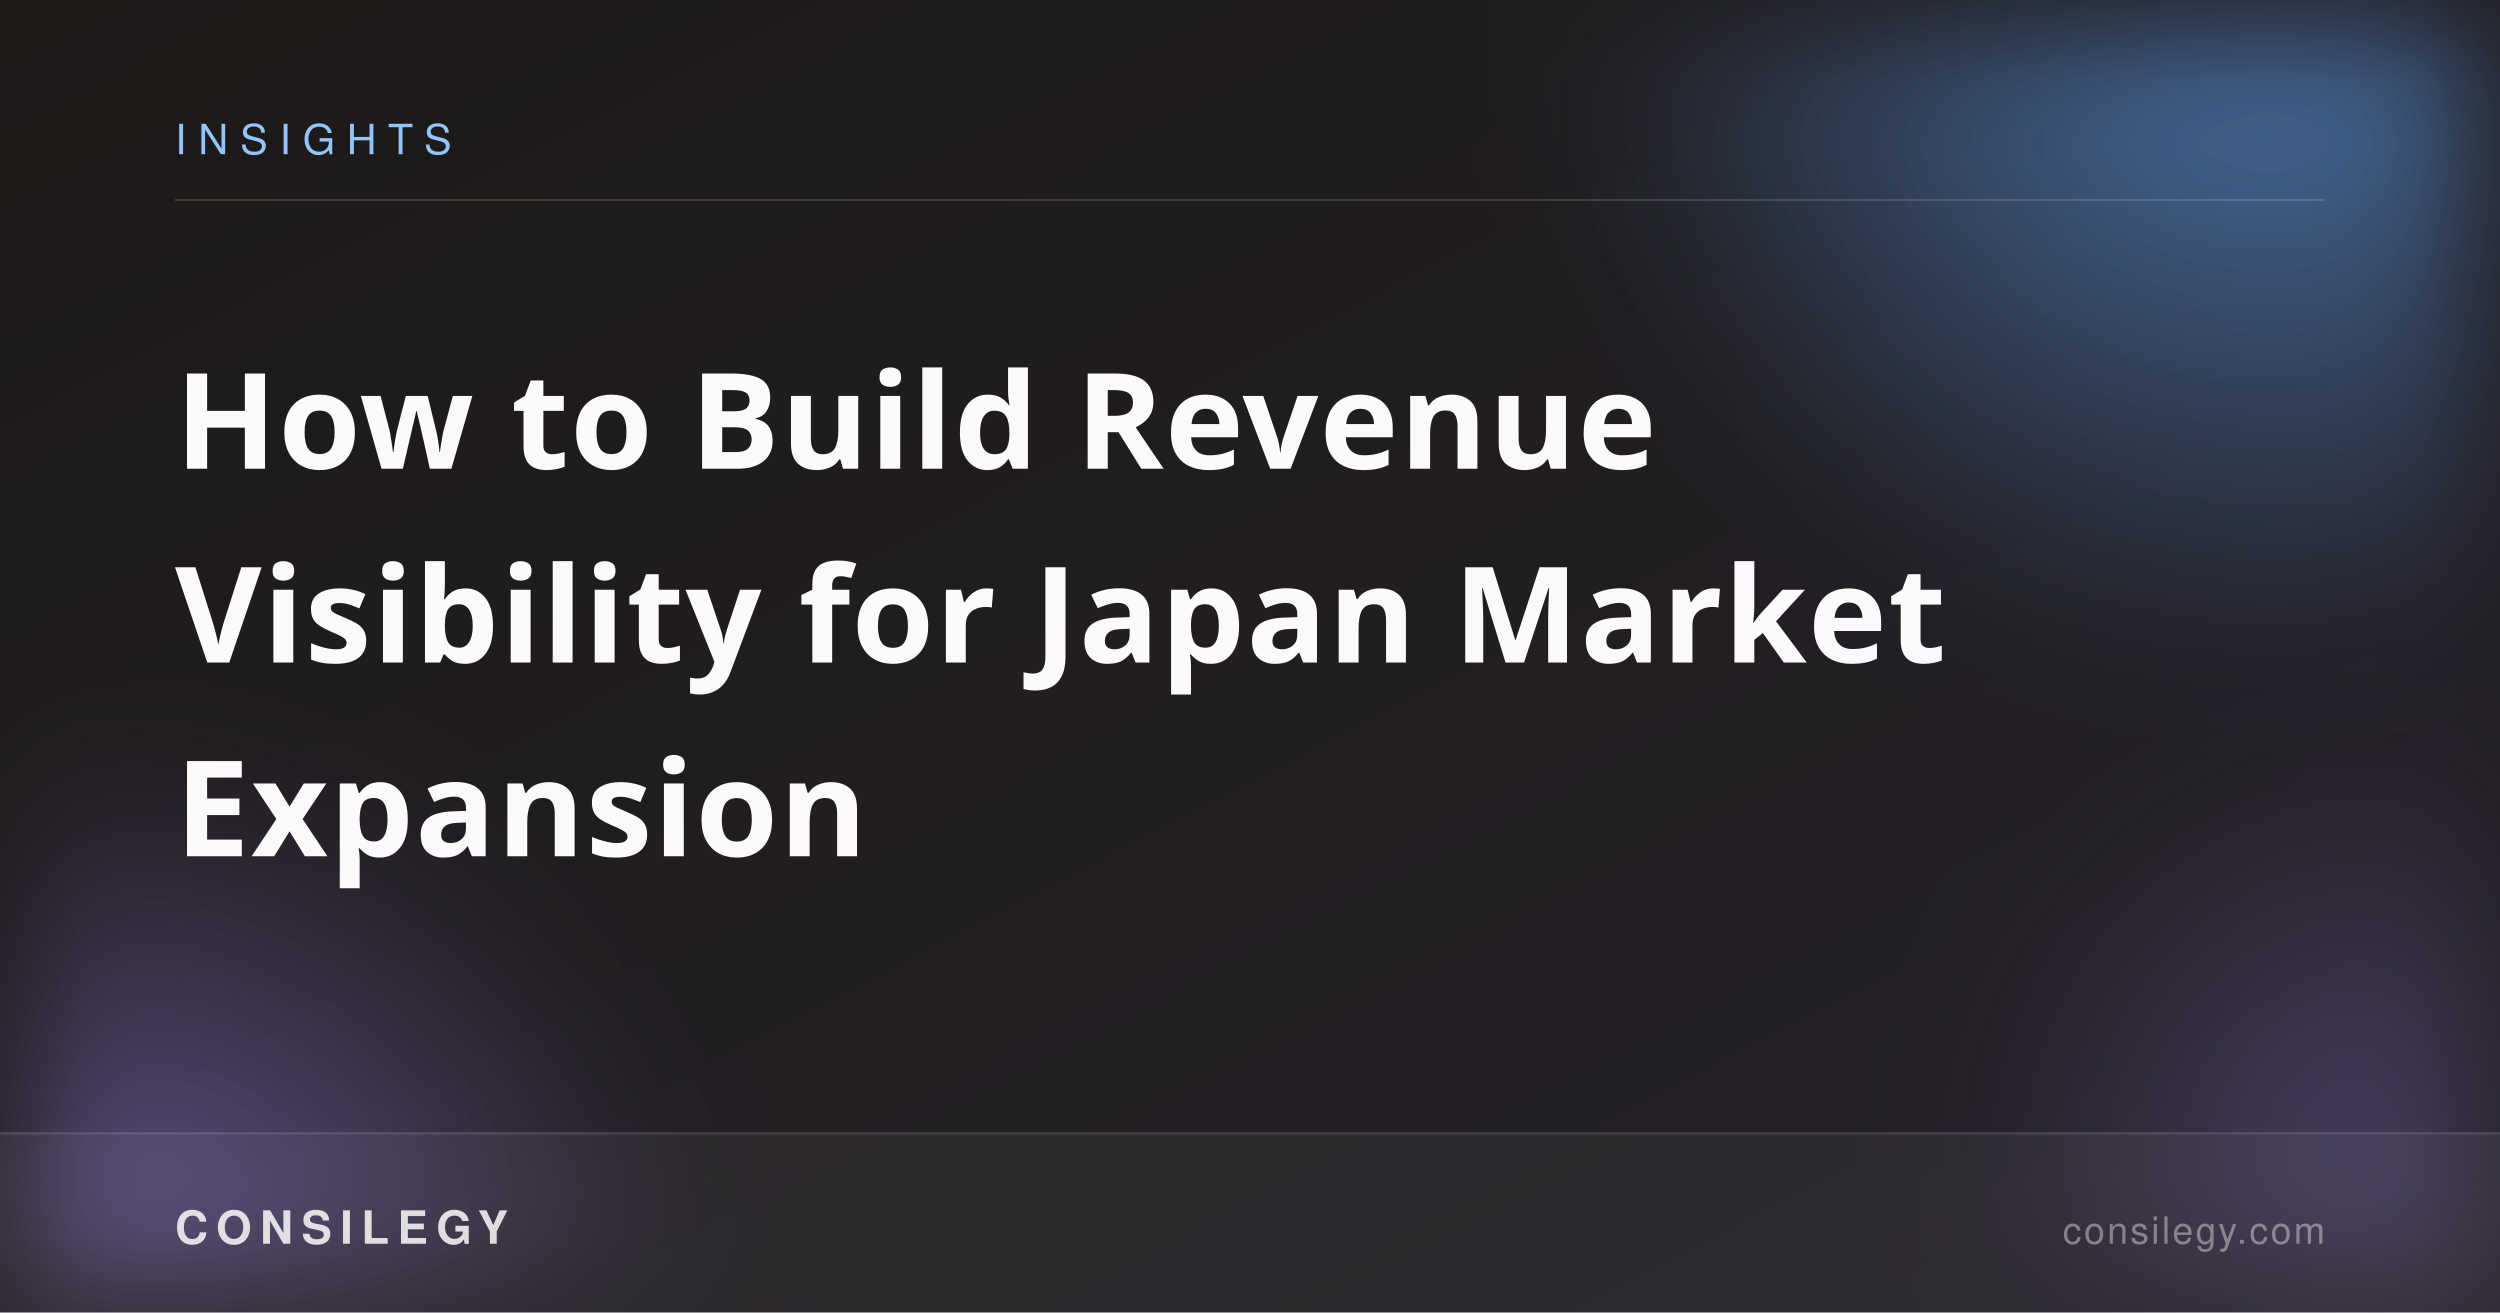
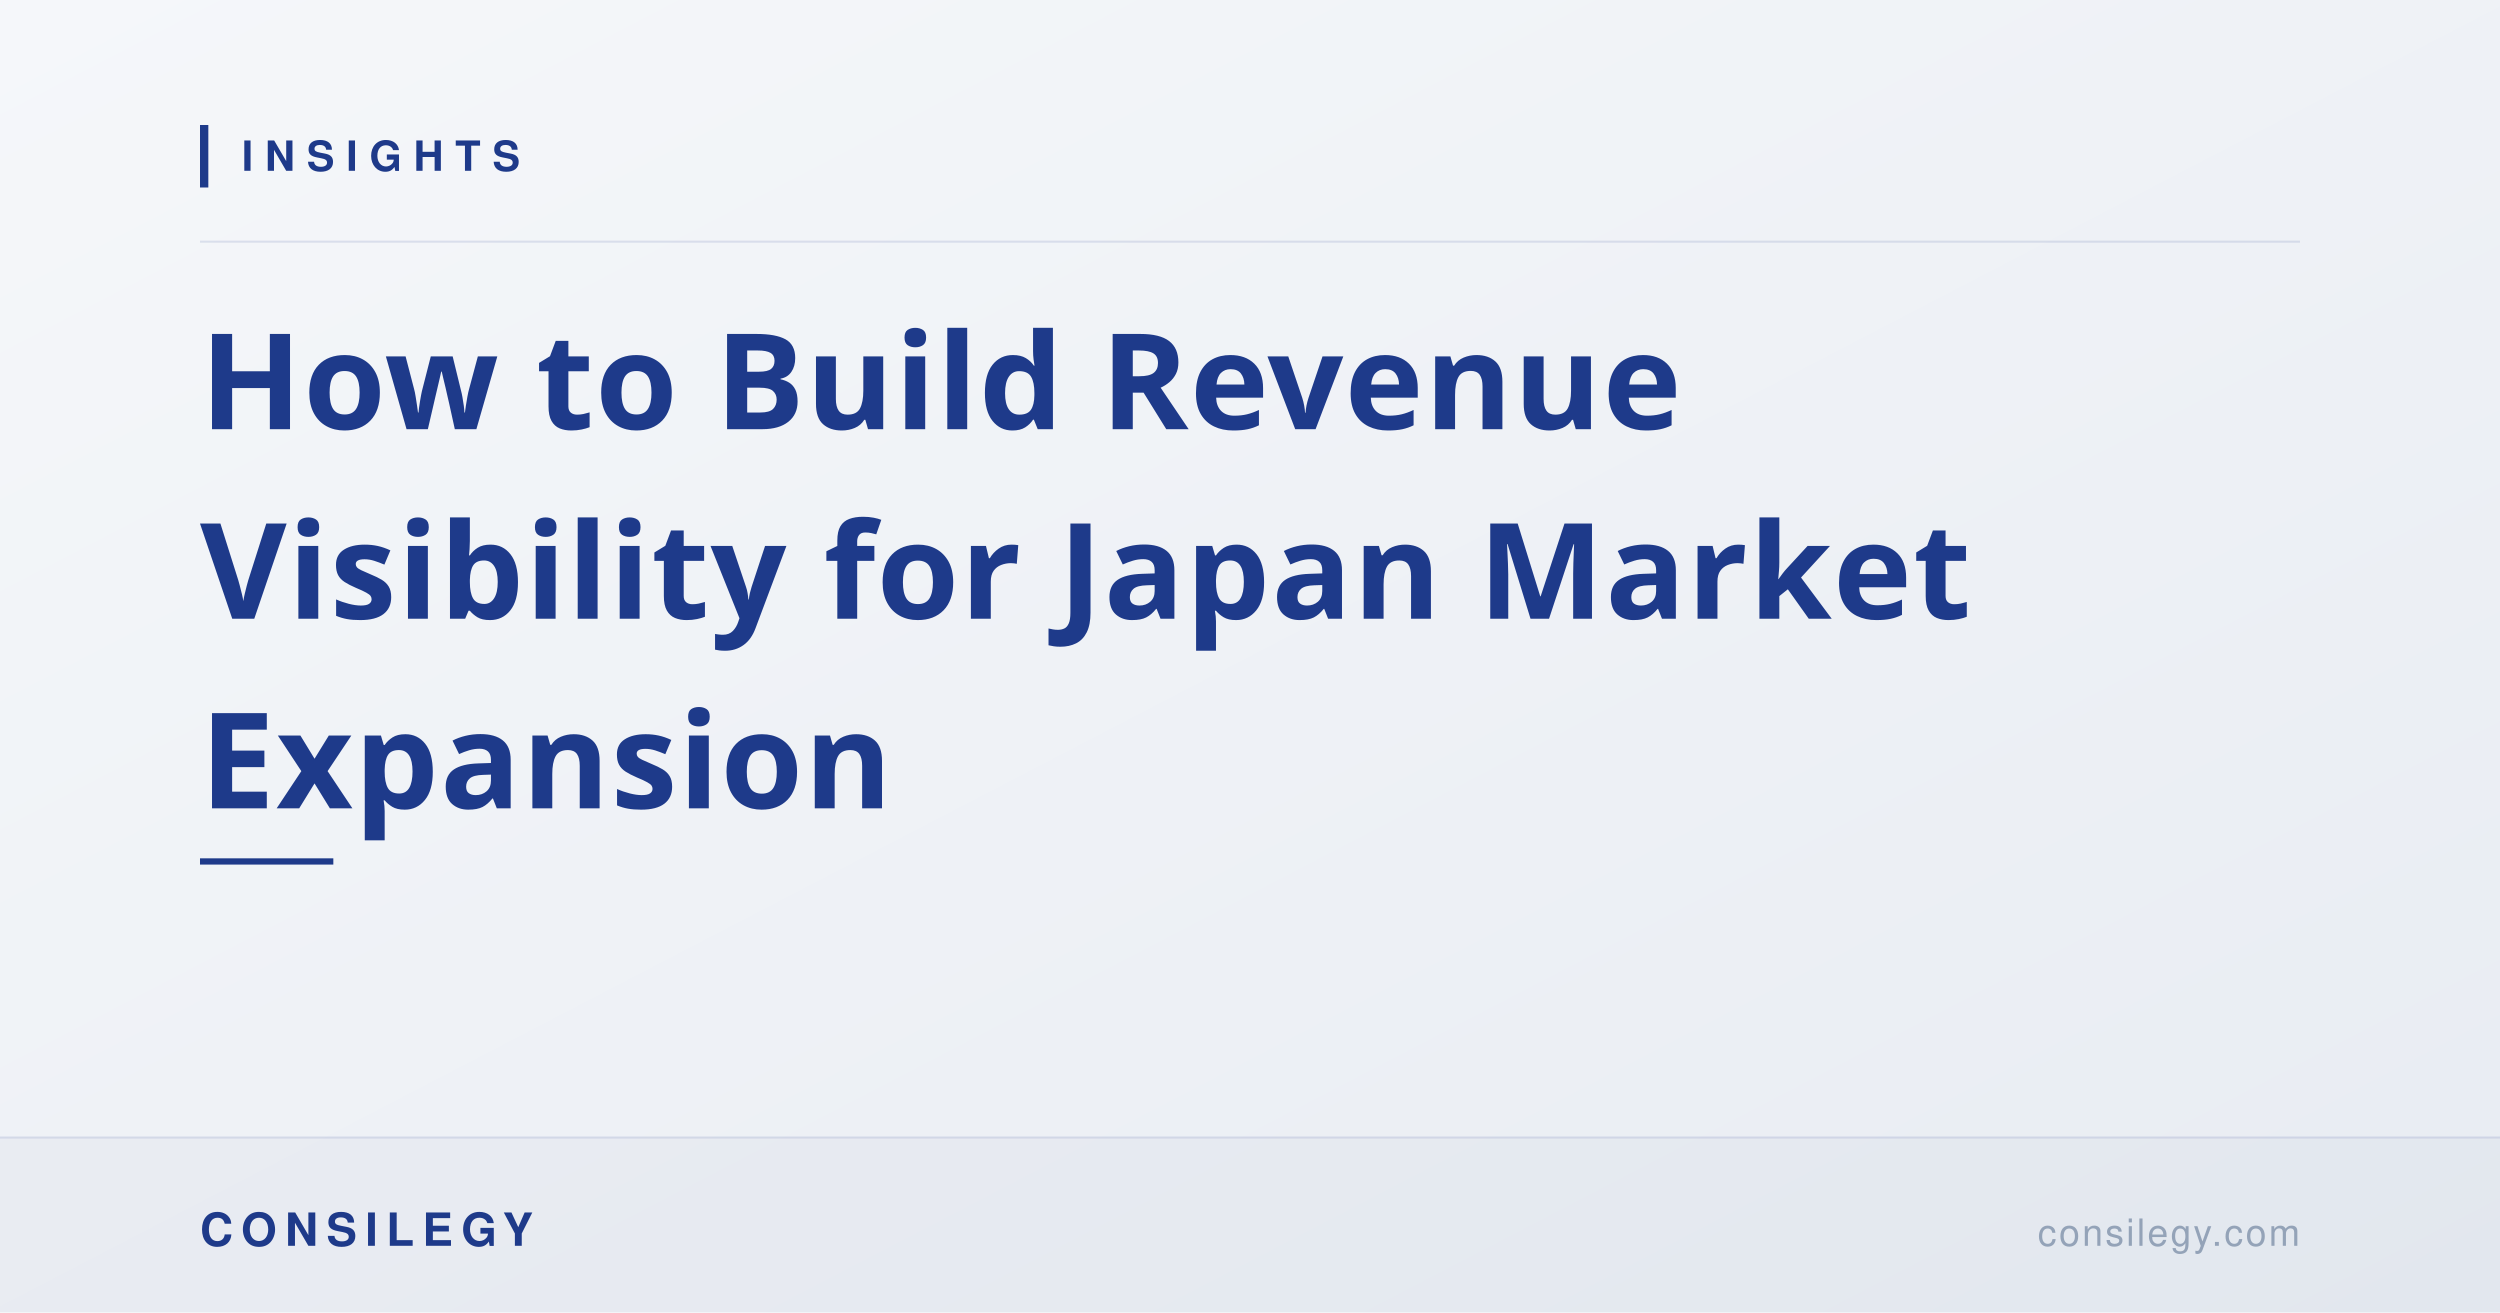
<svg xmlns="http://www.w3.org/2000/svg" viewBox="0 0 1200 630" width="1200" height="630">
  <defs>
    <linearGradient id="bg" x1="0%" y1="0%" x2="100%" y2="100%">
-       <stop offset="0%" stop-color="#1C1917" />
-       <stop offset="100%" stop-color="#26222A" />
+       <stop offset="0%" stop-color="#F5F7FA" />
+       <stop offset="100%" stop-color="#E8ECF2" />
    </linearGradient>
-     <radialGradient id="orbBlue" cx="50%" cy="50%" r="50%">
-       <stop offset="0%" stop-color="#60A5FA" stop-opacity="0.68" />
-       <stop offset="100%" stop-color="#60A5FA" stop-opacity="0" />
-     </radialGradient>
-     <radialGradient id="orbViolet" cx="50%" cy="50%" r="50%">
-       <stop offset="0%" stop-color="#A78BFA" stop-opacity="0.58" />
-       <stop offset="100%" stop-color="#A78BFA" stop-opacity="0" />
-     </radialGradient>
-     <filter id="soften" x="-50%" y="-50%" width="200%" height="200%">
-       <feGaussianBlur stdDeviation="40" />
-     </filter>
  </defs>
  <rect width="1200" height="630" fill="url(#bg)" />
-   <circle cx="1090" cy="-20" r="340" fill="url(#orbBlue)" filter="url(#soften)" />
-   <circle cx="40" cy="660" r="300" fill="url(#orbViolet)" filter="url(#soften)" />
-   <circle cx="1150" cy="560" r="200" fill="url(#orbViolet)" filter="url(#soften)" opacity="0.5" />
-   <line x1="84" y1="96" x2="1116" y2="96" stroke="#FAFAF9" stroke-opacity="0.14" stroke-width="1" />
-   <text x="84" y="74" font-family="'Helvetica Neue',Helvetica,Arial,sans-serif" font-size="20" font-weight="500" fill="#93C5FD" letter-spacing="0.28em">INSIGHTS</text>
-   <text x="84" y="225" font-family="'Hiragino Sans','Hiragino Kaku Gothic ProN',system-ui,sans-serif" font-size="64" font-weight="600" fill="#FAFAF9" letter-spacing="0.01em">How to Build Revenue</text>
-   <text x="84" y="318" font-family="'Hiragino Sans','Hiragino Kaku Gothic ProN',system-ui,sans-serif" font-size="64" font-weight="600" fill="#FAFAF9" letter-spacing="0.01em">Visibility for Japan Market</text>
-   <text x="84" y="411" font-family="'Hiragino Sans','Hiragino Kaku Gothic ProN',system-ui,sans-serif" font-size="64" font-weight="600" fill="#FAFAF9" letter-spacing="0.01em">Expansion</text>
-   <rect x="0" y="544" width="1200" height="86" fill="#FAFAF9" fill-opacity="0.045" />
-   <line x1="0" y1="544" x2="1200" y2="544" stroke="#FAFAF9" stroke-opacity="0.14" stroke-width="1" />
-   <text x="84" y="597" font-family="'Helvetica Neue',Helvetica,Arial,sans-serif" font-size="22" font-weight="600" fill="#FAFAF9" fill-opacity="0.85" letter-spacing="0.18em">CONSILEGY</text>
-   <text x="1116" y="597" text-anchor="end" font-family="'Helvetica Neue',Helvetica,Arial,sans-serif" font-size="18" font-weight="400" fill="#FAFAF9" fill-opacity="0.4" letter-spacing="0.06em">consilegy.com</text>
+   <rect x="96" y="60" width="4" height="30" fill="#1E3A8A" />
+   <text x="116" y="82" font-family="'Helvetica Neue',Helvetica,Arial,sans-serif" font-size="20" font-weight="600" fill="#1E3A8A" letter-spacing="0.28em">INSIGHTS</text>
+   <line x1="96" y1="116" x2="1104" y2="116" stroke="#1E3A8A" stroke-opacity="0.12" stroke-width="1" />
+   <text x="96" y="206" font-family="'Hiragino Sans','Hiragino Kaku Gothic ProN',system-ui,sans-serif" font-size="64" font-weight="600" fill="#1E3A8A" letter-spacing="0.01em">How to Build Revenue</text>
+   <text x="96" y="297" font-family="'Hiragino Sans','Hiragino Kaku Gothic ProN',system-ui,sans-serif" font-size="64" font-weight="600" fill="#1E3A8A" letter-spacing="0.01em">Visibility for Japan Market</text>
+   <text x="96" y="388" font-family="'Hiragino Sans','Hiragino Kaku Gothic ProN',system-ui,sans-serif" font-size="64" font-weight="600" fill="#1E3A8A" letter-spacing="0.01em">Expansion</text>
+   <rect x="96" y="412" width="64" height="3" fill="#1E3A8A" />
+   <rect x="0" y="546" width="1200" height="84" fill="#1E3A8A" fill-opacity="0.035" />
+   <line x1="0" y1="546" x2="1200" y2="546" stroke="#1E3A8A" stroke-opacity="0.12" stroke-width="1" />
+   <text x="96" y="598" font-family="'Helvetica Neue',Helvetica,Arial,sans-serif" font-size="22" font-weight="600" fill="#1E3A8A" letter-spacing="0.18em">CONSILEGY</text>
+   <text x="1104" y="598" text-anchor="end" font-family="'Helvetica Neue',Helvetica,Arial,sans-serif" font-size="18" font-weight="400" fill="#94A3B8" letter-spacing="0.06em">consilegy.com</text>
</svg>
